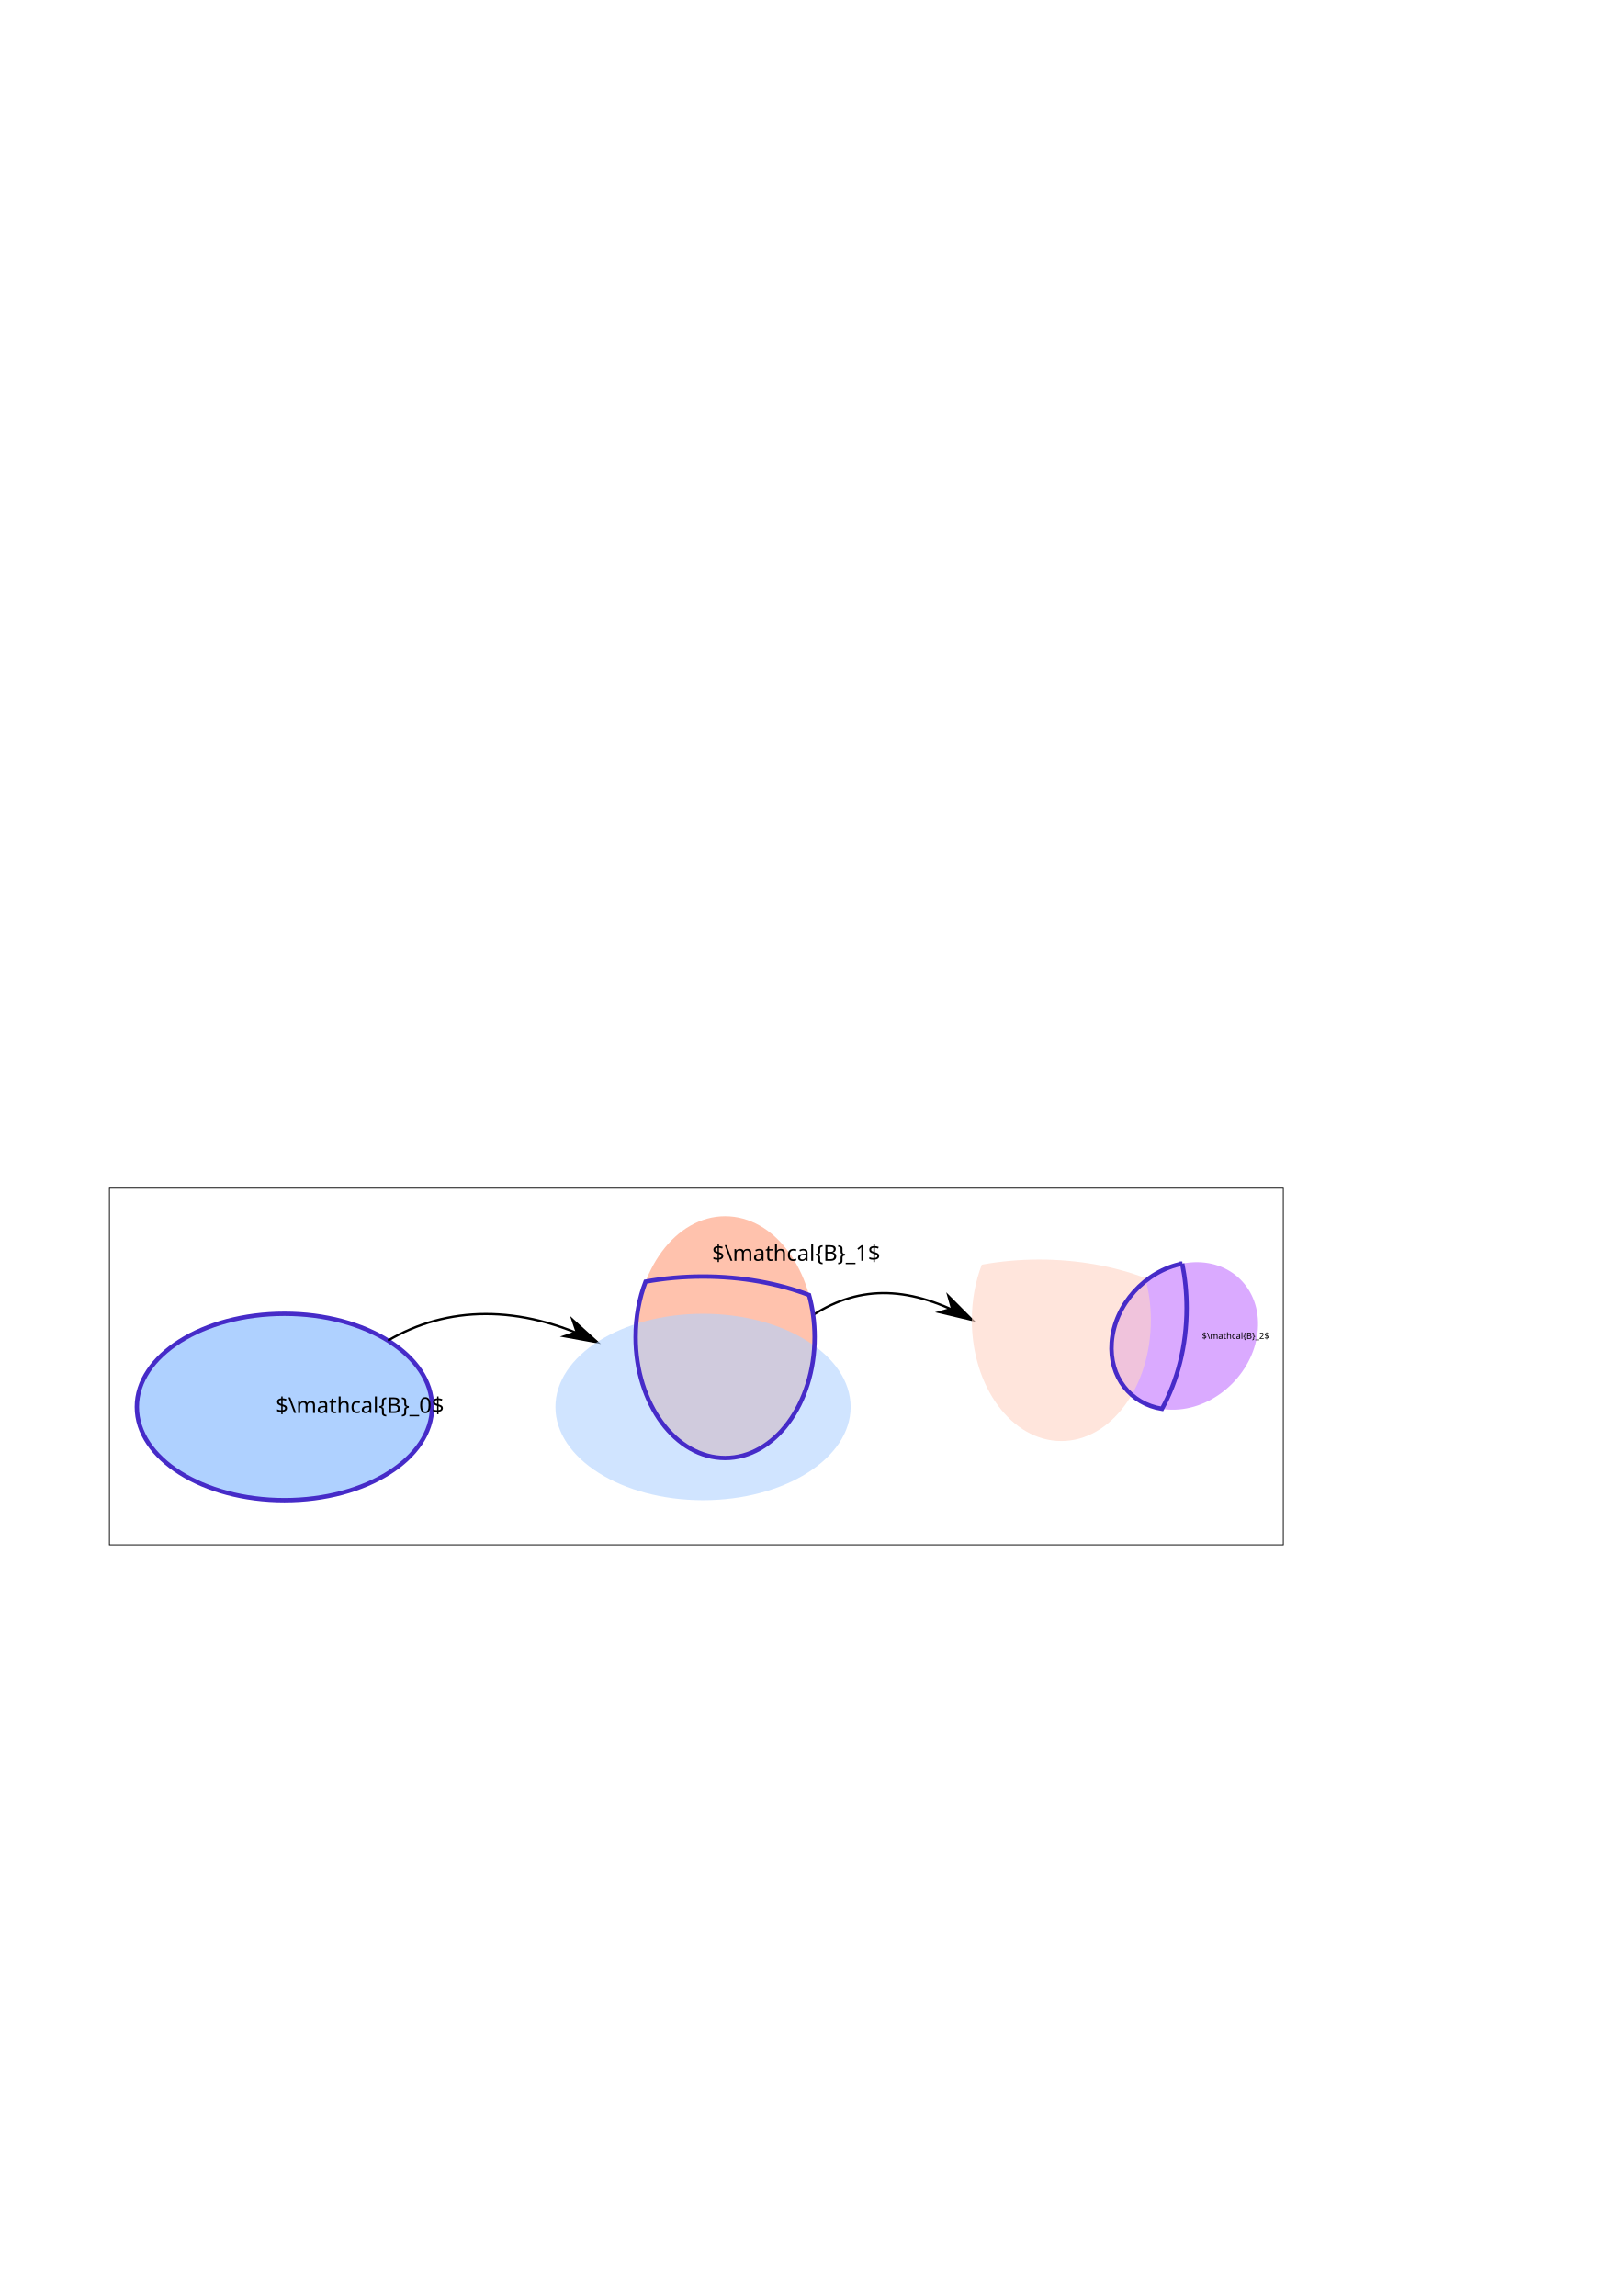
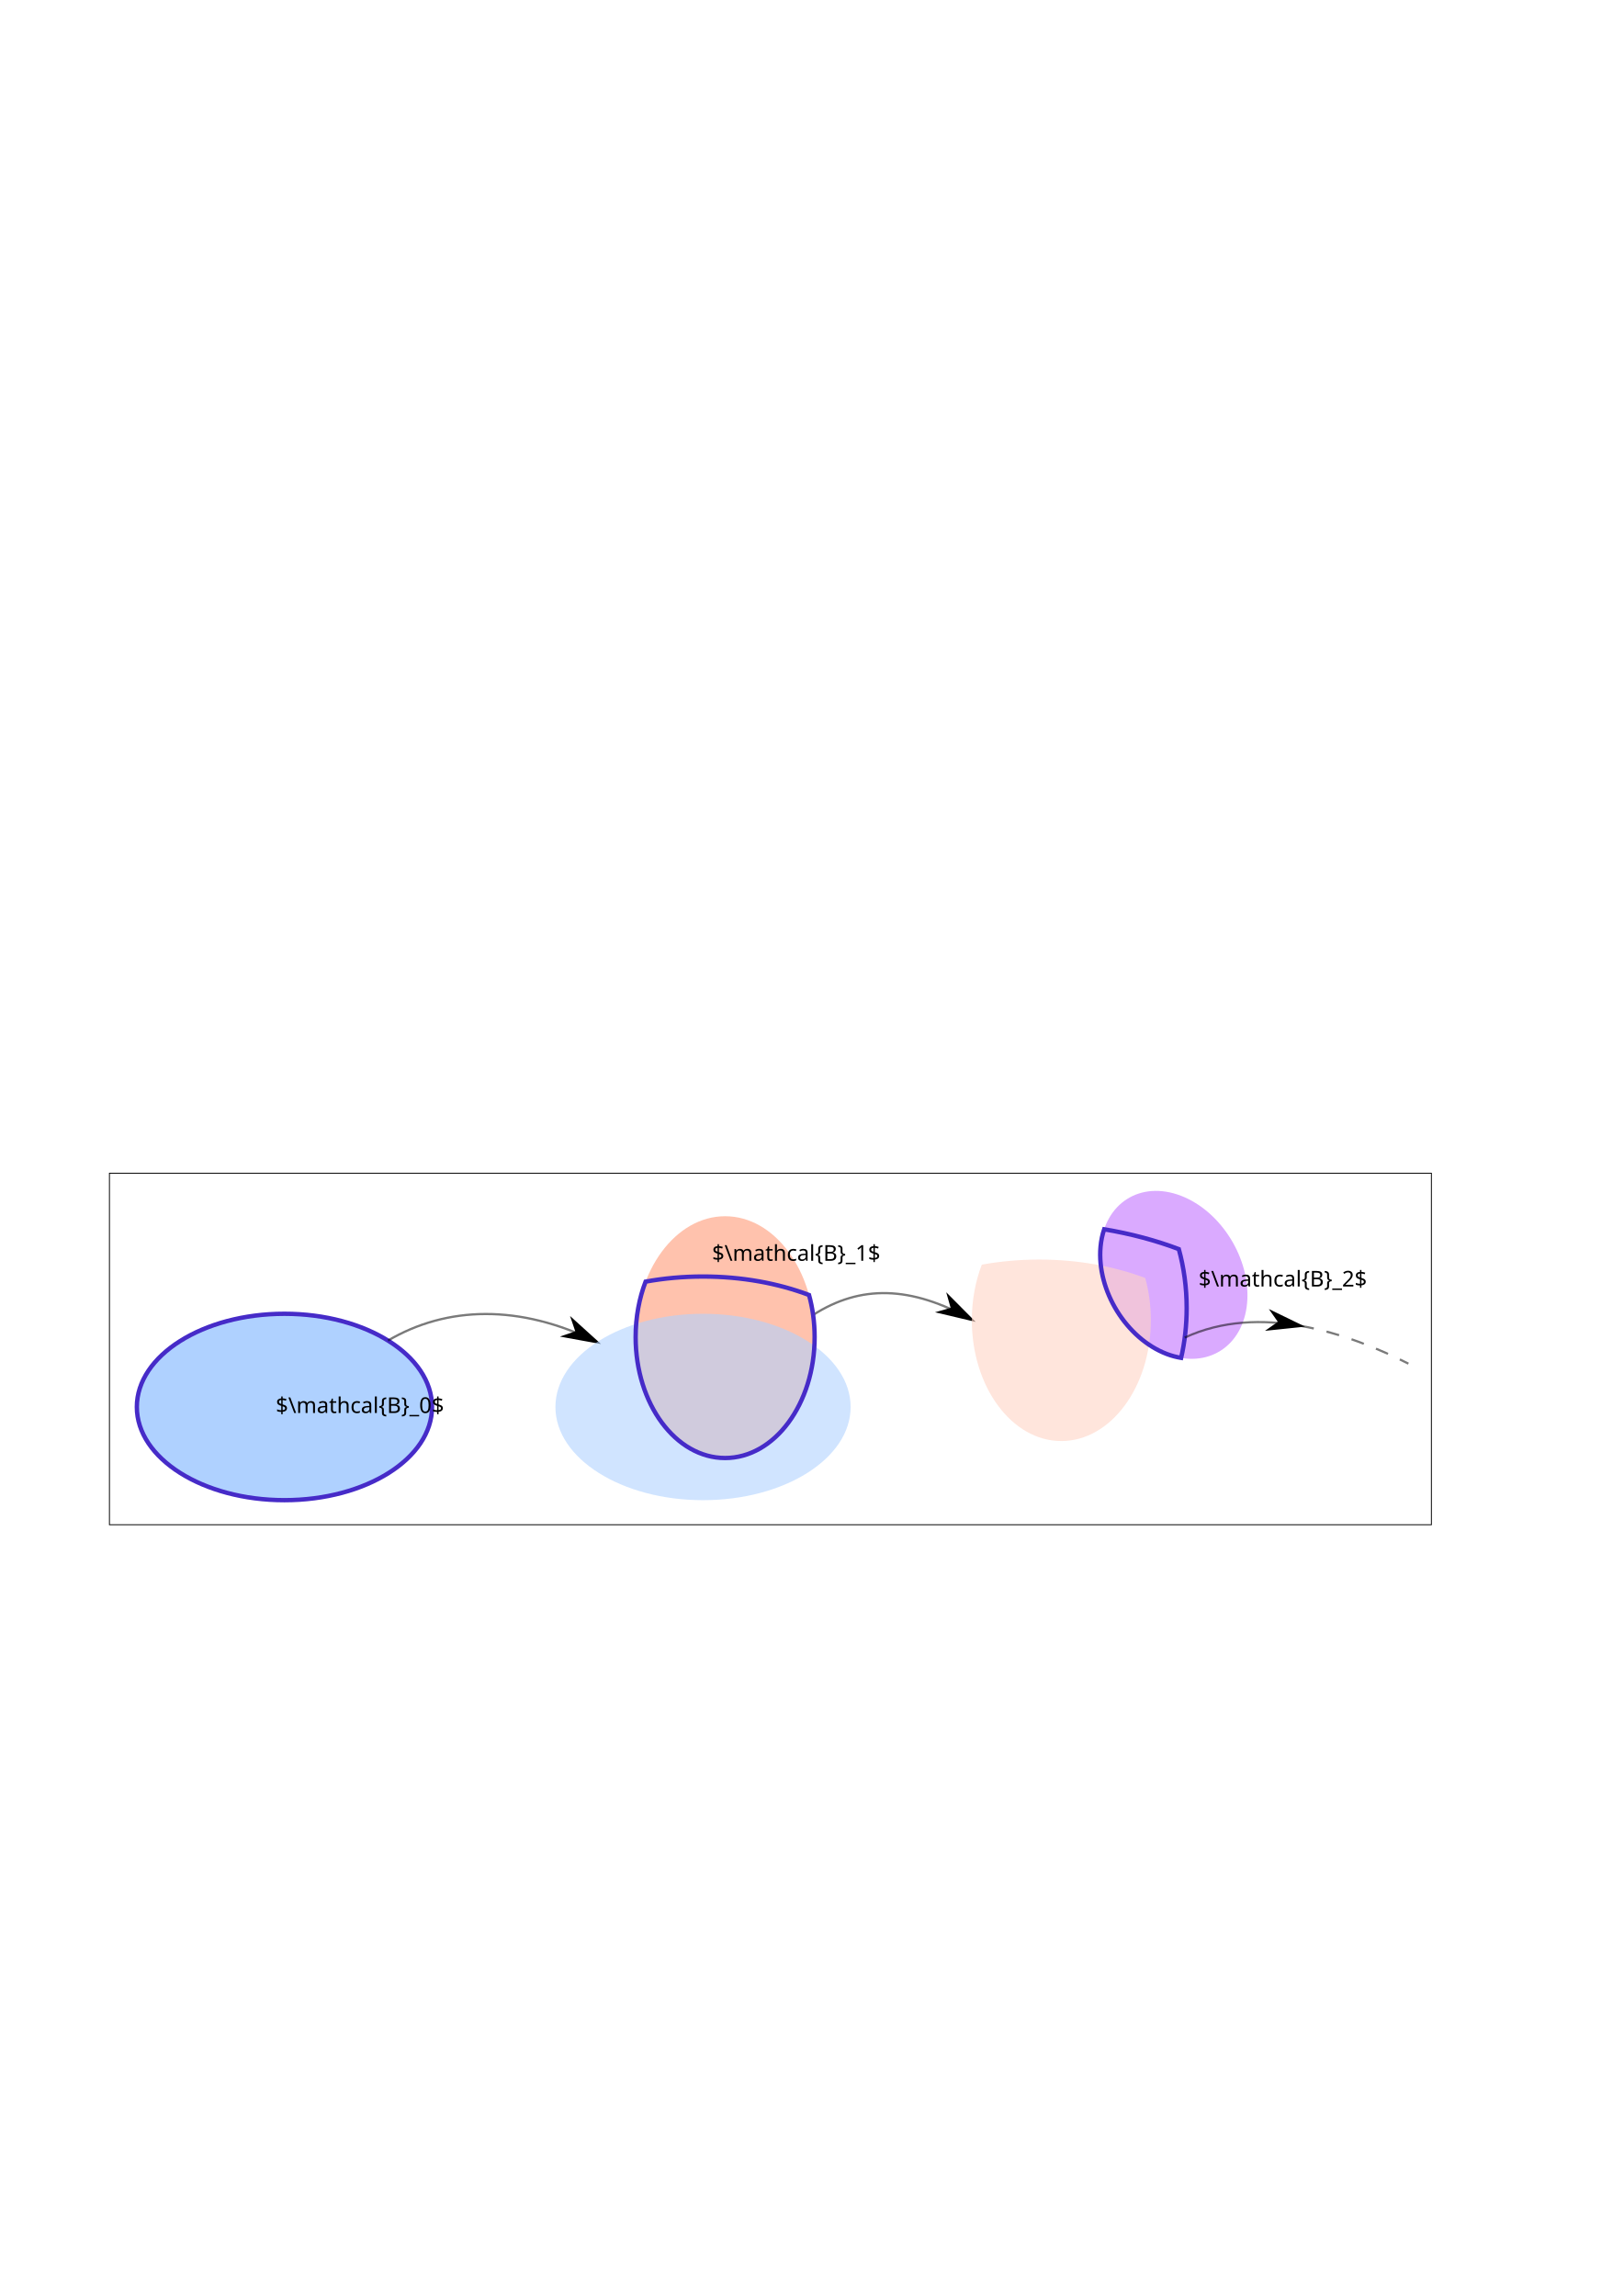
<svg xmlns="http://www.w3.org/2000/svg" xmlns:ns1="http://www.openswatchbook.org/uri/2009/osb" width="744.094" height="1052.362" id="svg2" version="1.1">
  <defs id="defs4">
    <marker orient="auto" refY="0.0" refX="0.0" id="Arrow1Mend" style="overflow:visible;">
      <path id="path3913" d="M 0.0,0.0 L 5.0,-5.0 L -12.5,0.0 L 5.0,5.0 L 0.0,0.0 z " style="fill-rule:evenodd;stroke:#000000;stroke-width:1.0pt;" transform="scale(0.4) rotate(180) translate(10,0)" />
    </marker>
    <marker orient="auto" refY="0.0" refX="0.0" id="Arrow1Mstart" style="overflow:visible">
      <path id="path3910" d="M 0.0,0.0 L 5.0,-5.0 L -12.5,0.0 L 5.0,5.0 L 0.0,0.0 z " style="fill-rule:evenodd;stroke:#000000;stroke-width:1.0pt" transform="scale(0.4) translate(10,0)" />
    </marker>
    <marker orient="auto" refY="0.0" refX="0.0" id="Arrow1Lstart" style="overflow:visible">
      <path id="path3904" d="M 0.0,0.0 L 5.0,-5.0 L -12.5,0.0 L 5.0,5.0 L 0.0,0.0 z " style="fill-rule:evenodd;stroke:#000000;stroke-width:1.0pt" transform="scale(0.8) translate(12.5,0)" />
    </marker>
    <linearGradient id="linearGradient4926" ns1:paint="solid">
      <stop style="stop-color:#000000;stop-opacity:1;" offset="0" id="stop4928" />
    </linearGradient>
    <marker orient="auto" refY="0.0" refX="0.0" id="Arrow1Lend" style="overflow:visible;">
      <path id="path3907" d="M 0.0,0.0 L 5.0,-5.0 L -12.5,0.0 L 5.0,5.0 L 0.0,0.0 z " style="fill-rule:evenodd;stroke:#000000;stroke-width:1.0pt;" transform="scale(0.8) rotate(180) translate(12.5,0)" />
    </marker>
    <marker orient="auto" refY="0" refX="0" id="Arrow1Lend-7" style="overflow:visible">
      <path id="path3907-7" d="M 0,0 5,-5 -12.5,0 5,5 0,0 z" style="fill-rule:evenodd;stroke:#000000;stroke-width:1pt" transform="matrix(-0.8,0,0,-0.8,-10,0)" />
    </marker>
    <marker orient="auto" refY="0" refX="0" id="Arrow1Lend-4" style="overflow:visible">
      <path id="path3907-5" d="M 0,0 5,-5 -12.5,0 5,5 0,0 z" style="fill-rule:evenodd;stroke:#000000;stroke-width:1pt" transform="matrix(-0.8,0,0,-0.8,-10,0)" />
    </marker>
    <marker orient="auto" refY="0" refX="0" id="Arrow1Lend-0" style="overflow:visible">
      <path id="path3907-9" d="M 0,0 5,-5 -12.5,0 5,5 0,0 z" style="fill-rule:evenodd;stroke:#000000;stroke-width:1pt" transform="matrix(-0.8,0,0,-0.8,-10,0)" />
    </marker>
    <marker orient="auto" refY="0" refX="0" id="marker4434" style="overflow:visible">
      <path id="path4436" d="M 0,0 5,-5 -12.5,0 5,5 0,0 z" style="fill-rule:evenodd;stroke:#000000;stroke-width:1pt" transform="matrix(-0.8,0,0,-0.8,-10,0)" />
    </marker>
    <marker orient="auto" refY="0" refX="0" id="marker4438" style="overflow:visible">
      <path id="path4440" d="M 0,0 5,-5 -12.5,0 5,5 0,0 z" style="fill-rule:evenodd;stroke:#000000;stroke-width:1pt" transform="matrix(-0.8,0,0,-0.8,-10,0)" />
    </marker>
    <clipPath clipPathUnits="userSpaceOnUse" id="clipPath6378-6">
      <path id="use6380-6" d="m 129.636,1724.35 c 0,30.606 -18.362,55.418 -41.012,55.418 -22.65,0 -41.012,-24.811 -41.012,-55.418 0,-30.606 18.362,-55.418 41.012,-55.418 22.65,0 41.012,24.811 41.012,55.418 z" style="fill:#c5ffdd;fill-opacity:1;stroke:none" />
    </clipPath>
    <clipPath clipPathUnits="userSpaceOnUse" id="clipPath6485">
      <path id="use6487" d="m 394.88,1331.984 c 0,25.952 -33.312,46.991 -74.404,46.991 -41.092,0 -74.404,-21.039 -74.404,-46.991 0,-25.953 33.312,-46.991 74.404,-46.991 41.092,0 74.404,21.039 74.404,46.991 z" style="fill:#9bcdff;fill-opacity:1;stroke:none" />
    </clipPath>
    <clipPath clipPathUnits="userSpaceOnUse" id="clipPath6485-6">
      <path id="use6487-6" d="m 394.88,1331.984 c 0,25.952 -33.312,46.991 -74.404,46.991 -41.092,0 -74.404,-21.039 -74.404,-46.991 0,-25.953 33.312,-46.991 74.404,-46.991 41.092,0 74.404,21.039 74.404,46.991 z" style="fill:#9bcdff;fill-opacity:1;stroke:none" />
    </clipPath>
    <clipPath clipPathUnits="userSpaceOnUse" id="clipPath6537">
      <path id="use6539" d="m 592.791,1276.071 c 0,30.606 -18.362,55.418 -41.012,55.418 -22.65,0 -41.012,-24.811 -41.012,-55.418 0,-30.606 18.362,-55.418 41.012,-55.418 22.65,0 41.012,24.811 41.012,55.418 z" style="fill:#9bffc4;fill-opacity:1;stroke:none" />
    </clipPath>
    <marker orient="auto" refY="0" refX="0" id="marker4438-3" style="overflow:visible">
      <path id="path4440-3" d="M 0,0 5,-5 -12.5,0 5,5 0,0 z" style="fill-rule:evenodd;stroke:#000000;stroke-width:1pt" transform="matrix(-0.8,0,0,-0.8,-10,0)" />
    </marker>
    <marker orient="auto" refY="0" refX="0" id="Arrow1Mstart-5" style="overflow:visible">
      <path id="path3910-8" d="M 0,0 5,-5 -12.5,0 5,5 0,0 z" style="fill-rule:evenodd;stroke:#000000;stroke-width:1pt" transform="matrix(0.4,0,0,0.4,4,0)" />
    </marker>
    <marker orient="auto" refY="0" refX="0" id="Arrow1Mend-4" style="overflow:visible">
      <path id="path3913-8" d="M 0,0 5,-5 -12.5,0 5,5 0,0 z" style="fill-rule:evenodd;stroke:#000000;stroke-width:1pt" transform="matrix(-0.4,0,0,-0.4,-4,0)" />
    </marker>
    <marker orient="auto" refY="0" refX="0" id="Arrow1Mstart-6" style="overflow:visible">
      <path id="path3910-82" d="M 0,0 5,-5 -12.5,0 5,5 0,0 z" style="fill-rule:evenodd;stroke:#000000;stroke-width:1pt" transform="matrix(0.4,0,0,0.4,4,0)" />
    </marker>
    <marker orient="auto" refY="0" refX="0" id="Arrow1Mend-9" style="overflow:visible">
      <path id="path3913-85" d="M 0,0 5,-5 -12.5,0 5,5 0,0 z" style="fill-rule:evenodd;stroke:#000000;stroke-width:1pt" transform="matrix(-0.4,0,0,-0.4,-4,0)" />
    </marker>
    <marker orient="auto" refY="0" refX="0" id="Arrow1Mstart-4" style="overflow:visible">
      <path id="path3910-6" d="M 0,0 5,-5 -12.5,0 5,5 0,0 z" style="fill-rule:evenodd;stroke:#000000;stroke-width:1pt" transform="matrix(0.4,0,0,0.4,4,0)" />
    </marker>
    <marker orient="auto" refY="0" refX="0" id="Arrow1Mend-8" style="overflow:visible">
      <path id="path3913-2" d="M 0,0 5,-5 -12.5,0 5,5 0,0 z" style="fill-rule:evenodd;stroke:#000000;stroke-width:1pt" transform="matrix(-0.4,0,0,-0.4,-4,0)" />
    </marker>
    <marker orient="auto" refY="0" refX="0" id="marker4438-3-9" style="overflow:visible">
      <path id="path4440-3-2" d="M 0,0 5,-5 -12.5,0 5,5 0,0 z" style="fill-rule:evenodd;stroke:#000000;stroke-width:1pt" transform="matrix(-0.8,0,0,-0.8,-10,0)" />
    </marker>
+     <marker orient="auto" refY="0" refX="0" id="marker4438-3-4" style="overflow:visible">
+       <path id="path4440-3-9" d="M 0,0 5,-5 -12.5,0 5,5 0,0 z" style="fill-rule:evenodd;stroke:#000000;stroke-width:1pt" transform="matrix(-0.8,0,0,-0.8,-10,0)" />
+     </marker>
  </defs>
  <g id="layer1">
-     <g id="g10940" transform="translate(-0.5733461,0)">
-       <path id="path3793-9-0-29-31" d="m 198.565,644.882 c 0,23.593 -30.283,42.719 -67.64,42.719 -37.356,0 -67.64,-19.126 -67.64,-42.719 0,-23.593 30.283,-42.719 67.64,-42.719 37.356,0 67.64,19.126 67.64,42.719 z" style="fill:#afd1ff;fill-opacity:1;stroke:#462bc8;stroke-width:2;stroke-miterlimit:4;stroke-opacity:1;stroke-dasharray:none" />
-       <text id="text4386-8" y="647.641" x="126.928" style="font-size:10px;font-style:normal;font-weight:normal;text-align:start;line-height:125%;letter-spacing:0px;word-spacing:0px;text-anchor:start;fill:#000000;fill-opacity:1;stroke:none;font-family:Sans" xml:space="preserve">
-         <tspan style="text-align:start;text-anchor:start" y="647.641" x="126.928" id="tspan4388-6">$\mathcal{B}_0$</tspan>
-       </text>
-       <path id="path10416" d="m 178.373,614.436 c 27.009,-15.863 60.284,-16.807 95.819,0.707" style="fill:none;stroke:#000000;stroke-width:1.036px;stroke-linecap:butt;stroke-linejoin:miter;stroke-opacity:1;marker-end:url(#marker4438-3)" />
-       <path id="path10416-0" d="m 373.2,602.709 c 21.78,-13.973 44.877,-13.409 72.737,2.19" style="fill:none;stroke:#000000;stroke-width:1.036px;stroke-linecap:butt;stroke-linejoin:miter;stroke-opacity:1;marker-end:url(#marker4438-3)" />
-       <path id="path3793-9-0-2-7-7" d="m 373.888,612.87 c 0,30.606 -18.362,55.418 -41.012,55.418 -22.65,0 -41.012,-24.811 -41.012,-55.418 0,-30.606 18.362,-55.418 41.012,-55.418 22.65,0 41.012,24.811 41.012,55.418 z" style="fill:#ffc2ad;fill-opacity:1;stroke:none" />
-       <text id="text4390-2" y="577.872" x="326.879" style="font-size:10px;font-style:normal;font-weight:normal;line-height:125%;letter-spacing:0px;word-spacing:0px;fill:#000000;fill-opacity:1;stroke:none;font-family:Sans" xml:space="preserve">
-         <tspan style="text-align:start;text-anchor:start" y="577.872" x="326.879" id="tspan4392-1">$\mathcal{B}_1$</tspan>
-       </text>
-       <path id="path3793-9-0-29-31-1" d="m 390.391,644.882 c 0,23.593 -30.283,42.719 -67.64,42.719 -37.356,0 -67.64,-19.126 -67.64,-42.719 0,-23.593 30.283,-42.719 67.64,-42.719 37.356,0 67.64,19.126 67.64,42.719 z" style="fill:#afd1ff;fill-opacity:0.588;stroke:none" />
-       <path id="path3793-9-0-29-31-1-5" d="m 322.737,585.09 c -9.136,0 -17.954,0.819 -26.312,2.344 -2.92,7.62 -4.562,16.264 -4.562,25.437 0,30.606 18.35,55.406 41,55.406 22.65,0 41.031,-24.8 41.031,-55.406 0,-6.79 -0.909,-13.301 -2.562,-19.312 -14.203,-5.372 -30.834,-8.469 -48.594,-8.469 z" style="fill:none;stroke:#462bc8;stroke-width:2;stroke-miterlimit:4;stroke-opacity:1;stroke-dasharray:none" />
-       <path id="path3793-9-0-29-3-0-8" d="m 577.005,609.318 c -1.386,18.6 -17.508,35.026 -36.008,36.688 -18.501,1.662 -32.375,-12.07 -30.989,-30.67 1.386,-18.6 17.508,-35.026 36.008,-36.687 18.501,-1.661 32.375,12.07 30.989,30.67 z" style="fill:#daaaff;fill-opacity:1;stroke:none" />
-       <text id="text4394-9" y="613.671" x="551.35" style="font-size:10px;font-style:normal;font-weight:normal;line-height:125%;letter-spacing:0px;word-spacing:0px;fill:#000000;fill-opacity:1;stroke:none;font-family:Sans" xml:space="preserve">
-         <tspan style="text-align:start;text-anchor:start;font-size:4px" y="613.671" x="551.35" id="tspan4396-9">$\mathcal{B}_2$</tspan>
-       </text>
-       <path id="path3793-9-0-29-31-1-5-2" d="m 476.812,577.312 c -9.136,0 -17.954,0.819 -26.312,2.344 -2.92,7.62 -4.562,16.264 -4.562,25.437 0,30.606 18.35,55.406 41,55.406 22.65,0 41.031,-24.8 41.031,-55.406 0,-6.79 -0.909,-13.301 -2.562,-19.312 -14.203,-5.372 -30.834,-8.469 -48.594,-8.469 z" style="fill:#ffd4c5;fill-opacity:0.603;stroke:none" />
-       <path id="path3793-9-0-29-31-1-5-2-4" d="m 542.364,579.184 c -16.921,3.334 -31.05,18.795 -32.344,36.156 -1.18,15.831 8.689,28.118 23.062,30.406 7.089,-12.899 11.281,-28.889 11.281,-46.187 0,-7.051 -0.693,-13.879 -2,-20.375 z" style="fill:none;stroke:#462bc8;stroke-width:2;stroke-miterlimit:4;stroke-opacity:1;stroke-dasharray:none" />
-     </g>
-     <rect style="fill:none;stroke:#000000;stroke-width:0.387;stroke-miterlimit:4;stroke-opacity:1;stroke-dasharray:none;stroke-dashoffset:0.1" id="rect10919" width="537.944" height="163.455" x="50.148" y="544.603" />
+     <path style="fill:#afd1ff;fill-opacity:1;stroke:#462bc8;stroke-width:2;stroke-miterlimit:4;stroke-opacity:1;stroke-dasharray:none" d="m 197.992,644.882 c 0,23.593 -30.283,42.719 -67.64,42.719 -37.356,0 -67.64,-19.126 -67.64,-42.719 0,-23.593 30.283,-42.719 67.64,-42.719 37.356,0 67.64,19.126 67.64,42.719 z" id="path3793-9-0-29-31" />
+     <text xml:space="preserve" style="font-size:10px;font-style:normal;font-weight:normal;text-align:start;line-height:125%;letter-spacing:0px;word-spacing:0px;text-anchor:start;fill:#000000;fill-opacity:1;stroke:none;font-family:Sans" x="126.355" y="647.641" id="text4386-8">
+       <tspan id="tspan4388-6" x="126.355" y="647.641" style="text-align:start;text-anchor:start">$\mathcal{B}_0$</tspan>
+     </text>
+     <path style="fill:none;stroke:#000000;stroke-width:1.036px;stroke-linecap:butt;stroke-linejoin:miter;stroke-opacity:0.521;marker-end:url(#marker4438-3)" d="m 177.8,614.436 c 27.009,-15.863 60.284,-16.807 95.819,0.707" id="path10416" />
+     <path style="fill:none;stroke:#000000;stroke-width:1.036px;stroke-linecap:butt;stroke-linejoin:miter;stroke-opacity:0.521;marker-end:url(#marker4438-3)" d="m 372.627,602.709 c 21.78,-13.973 44.877,-13.409 72.737,2.19" id="path10416-0" />
+     <path style="fill:#ffc2ad;fill-opacity:1;stroke:none" d="m 373.315,612.87 c 0,30.606 -18.362,55.418 -41.012,55.418 -22.65,0 -41.012,-24.811 -41.012,-55.418 0,-30.606 18.362,-55.418 41.012,-55.418 22.65,0 41.012,24.811 41.012,55.418 z" id="path3793-9-0-2-7-7" />
+     <text xml:space="preserve" style="font-size:10px;font-style:normal;font-weight:normal;line-height:125%;letter-spacing:0px;word-spacing:0px;fill:#000000;fill-opacity:1;stroke:none;font-family:Sans" x="326.305" y="577.872" id="text4390-2">
+       <tspan id="tspan4392-1" x="326.305" y="577.872" style="text-align:start;text-anchor:start">$\mathcal{B}_1$</tspan>
+     </text>
+     <path style="fill:#afd1ff;fill-opacity:0.588;stroke:none" d="m 389.817,644.882 c 0,23.593 -30.283,42.719 -67.64,42.719 -37.356,0 -67.64,-19.126 -67.64,-42.719 0,-23.593 30.283,-42.719 67.64,-42.719 37.356,0 67.64,19.126 67.64,42.719 z" id="path3793-9-0-29-31-1" />
+     <path style="fill:none;stroke:#462bc8;stroke-width:2;stroke-miterlimit:4;stroke-opacity:1;stroke-dasharray:none" d="m 322.163,585.09 c -9.136,0 -17.954,0.819 -26.312,2.344 -2.92,7.62 -4.562,16.264 -4.562,25.437 0,30.606 18.35,55.406 41,55.406 22.65,0 41.031,-24.8 41.031,-55.406 0,-6.79 -0.909,-13.301 -2.562,-19.312 -14.203,-5.372 -30.834,-8.469 -48.594,-8.469 z" id="path3793-9-0-29-31-1-5" />
+     <path style="fill:#daaaff;fill-opacity:1;stroke:none" d="m 534.703,620.593 c -18.547,-7.103 -32.137,-29.098 -30.352,-49.127 1.784,-20.03 18.267,-30.509 36.814,-23.406 18.547,7.103 32.136,29.098 30.352,49.127 -1.785,20.029 -18.267,30.509 -36.814,23.406 z" id="path3793-9-0-29-3-0-8" />
+     <text xml:space="preserve" style="font-size:10px;font-style:normal;font-weight:normal;line-height:125%;letter-spacing:0px;word-spacing:0px;fill:#000000;fill-opacity:1;stroke:none;font-family:Sans" x="549.277" y="589.671" id="text4394-9">
+       <tspan id="tspan4396-9" x="549.277" y="589.671" style="font-size:10px;text-align:start;text-anchor:start">$\mathcal{B}_2$</tspan>
+     </text>
+     <path style="fill:#ffd4c5;fill-opacity:0.603;stroke:none" d="m 476.239,577.312 c -9.136,0 -17.954,0.819 -26.312,2.344 -2.92,7.62 -4.562,16.264 -4.562,25.437 0,30.606 18.35,55.406 41,55.406 22.65,0 41.031,-24.8 41.031,-55.406 0,-6.79 -0.909,-13.301 -2.562,-19.312 -14.203,-5.372 -30.834,-8.469 -48.594,-8.469 z" id="path3793-9-0-29-31-1-5-2" />
+     <rect style="fill:none;stroke:#000000;stroke-width:0.408;stroke-miterlimit:4;stroke-opacity:1;stroke-dasharray:none;stroke-dashoffset:0.1" id="rect10919" width="605.806" height="161.12" x="50.158" y="537.735" />
+     <path style="fill:none;fill-opacity:0.603;stroke:#462bc8;stroke-opacity:1;stroke-width:2;stroke-miterlimit:4;stroke-dasharray:none" d="M 506 563.438 C 505.172 565.901 504.601 568.586 504.344 571.469 C 502.559 591.498 516.14 613.491 534.688 620.594 C 536.919 621.448 539.131 622.015 541.281 622.375 C 542.924 615.161 543.812 607.504 543.812 599.562 C 543.812 590.057 542.534 580.948 540.219 572.531 C 529.682 568.546 518.175 565.463 506 563.438 z " id="path3793-9-0-29-31-1-5-2-2" />
+     <path style="fill:none;stroke:#000000;stroke-width:1;stroke-linecap:butt;stroke-linejoin:miter;stroke-miterlimit:4;stroke-opacity:0.521;stroke-dasharray:none;marker-end:url(#marker4438-3-4)" d="m 542.94,613.079 c 17.164,-7.958 35.757,-8.433 53.246,-5.353" id="path4227" />
+     <path style="fill:none;stroke:#000000;stroke-width:1;stroke-linecap:butt;stroke-linejoin:miter;stroke-miterlimit:4;stroke-opacity:0.521;stroke-dasharray:6, 6;marker-end:none;stroke-dashoffset:0" d="m 596.186,607.725 c 18.714,3.296 36.163,10.664 49.241,17.292" id="path10416-0-6" />
  </g>
</svg>
